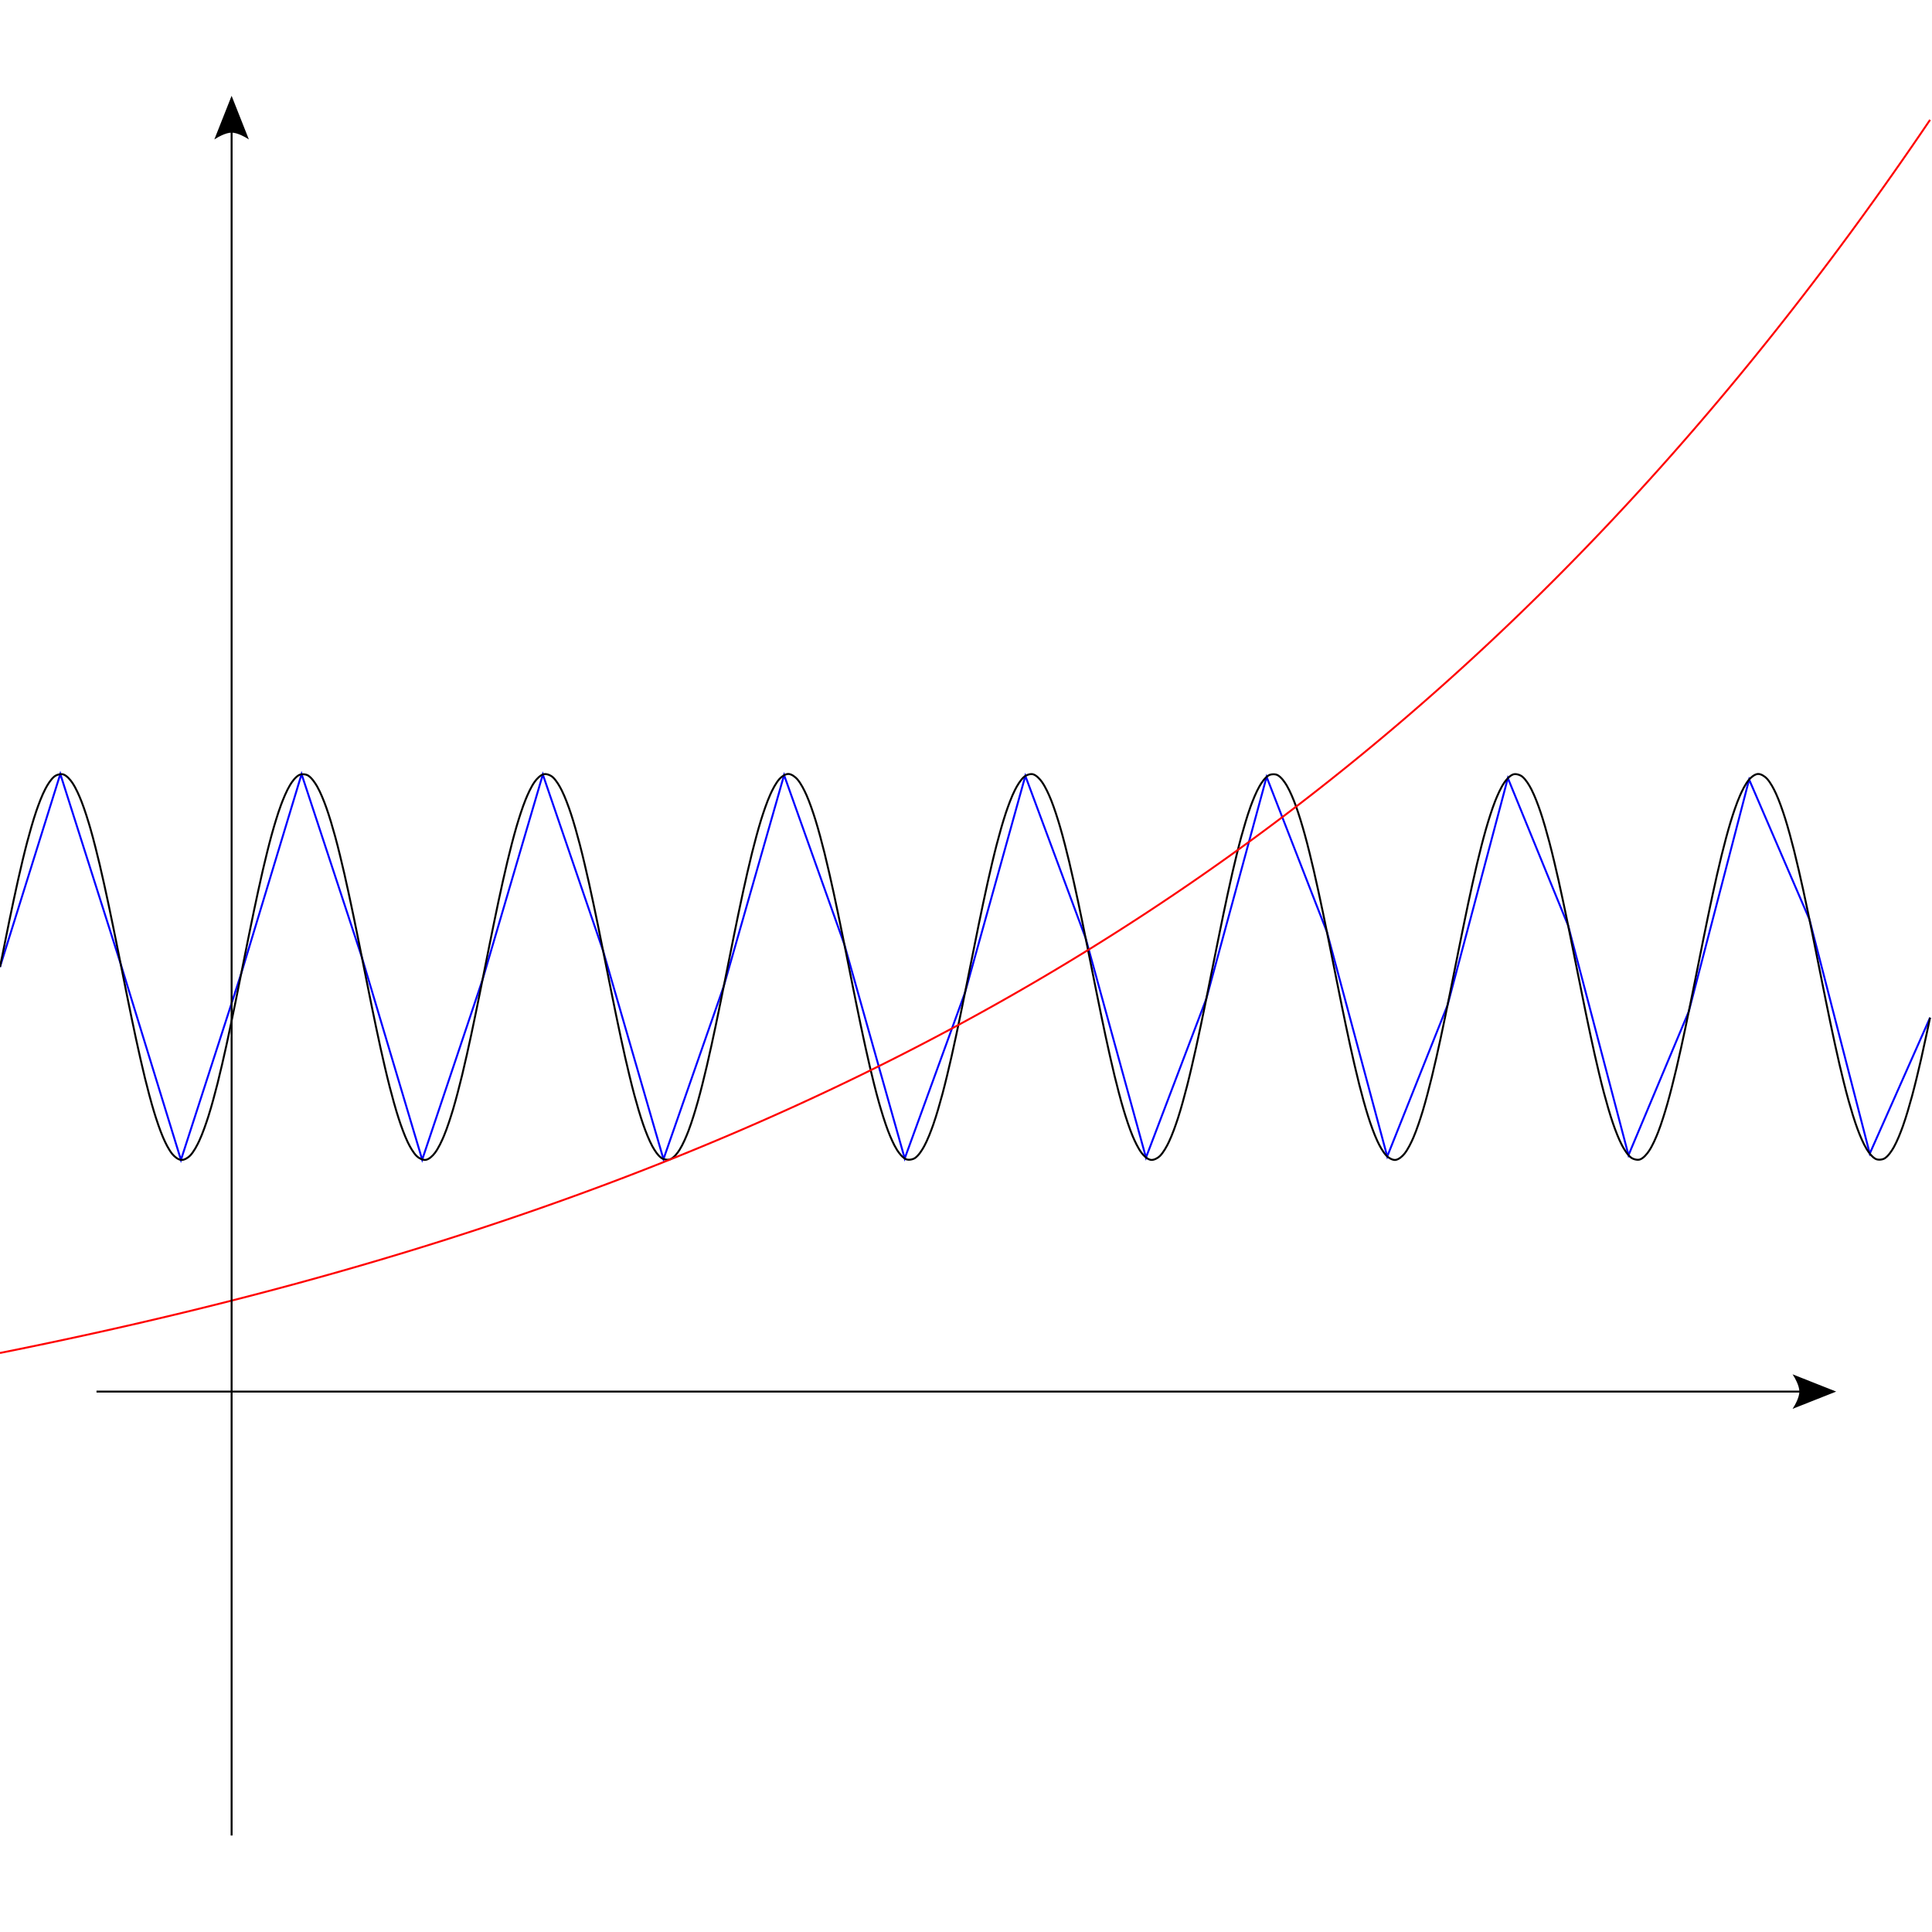
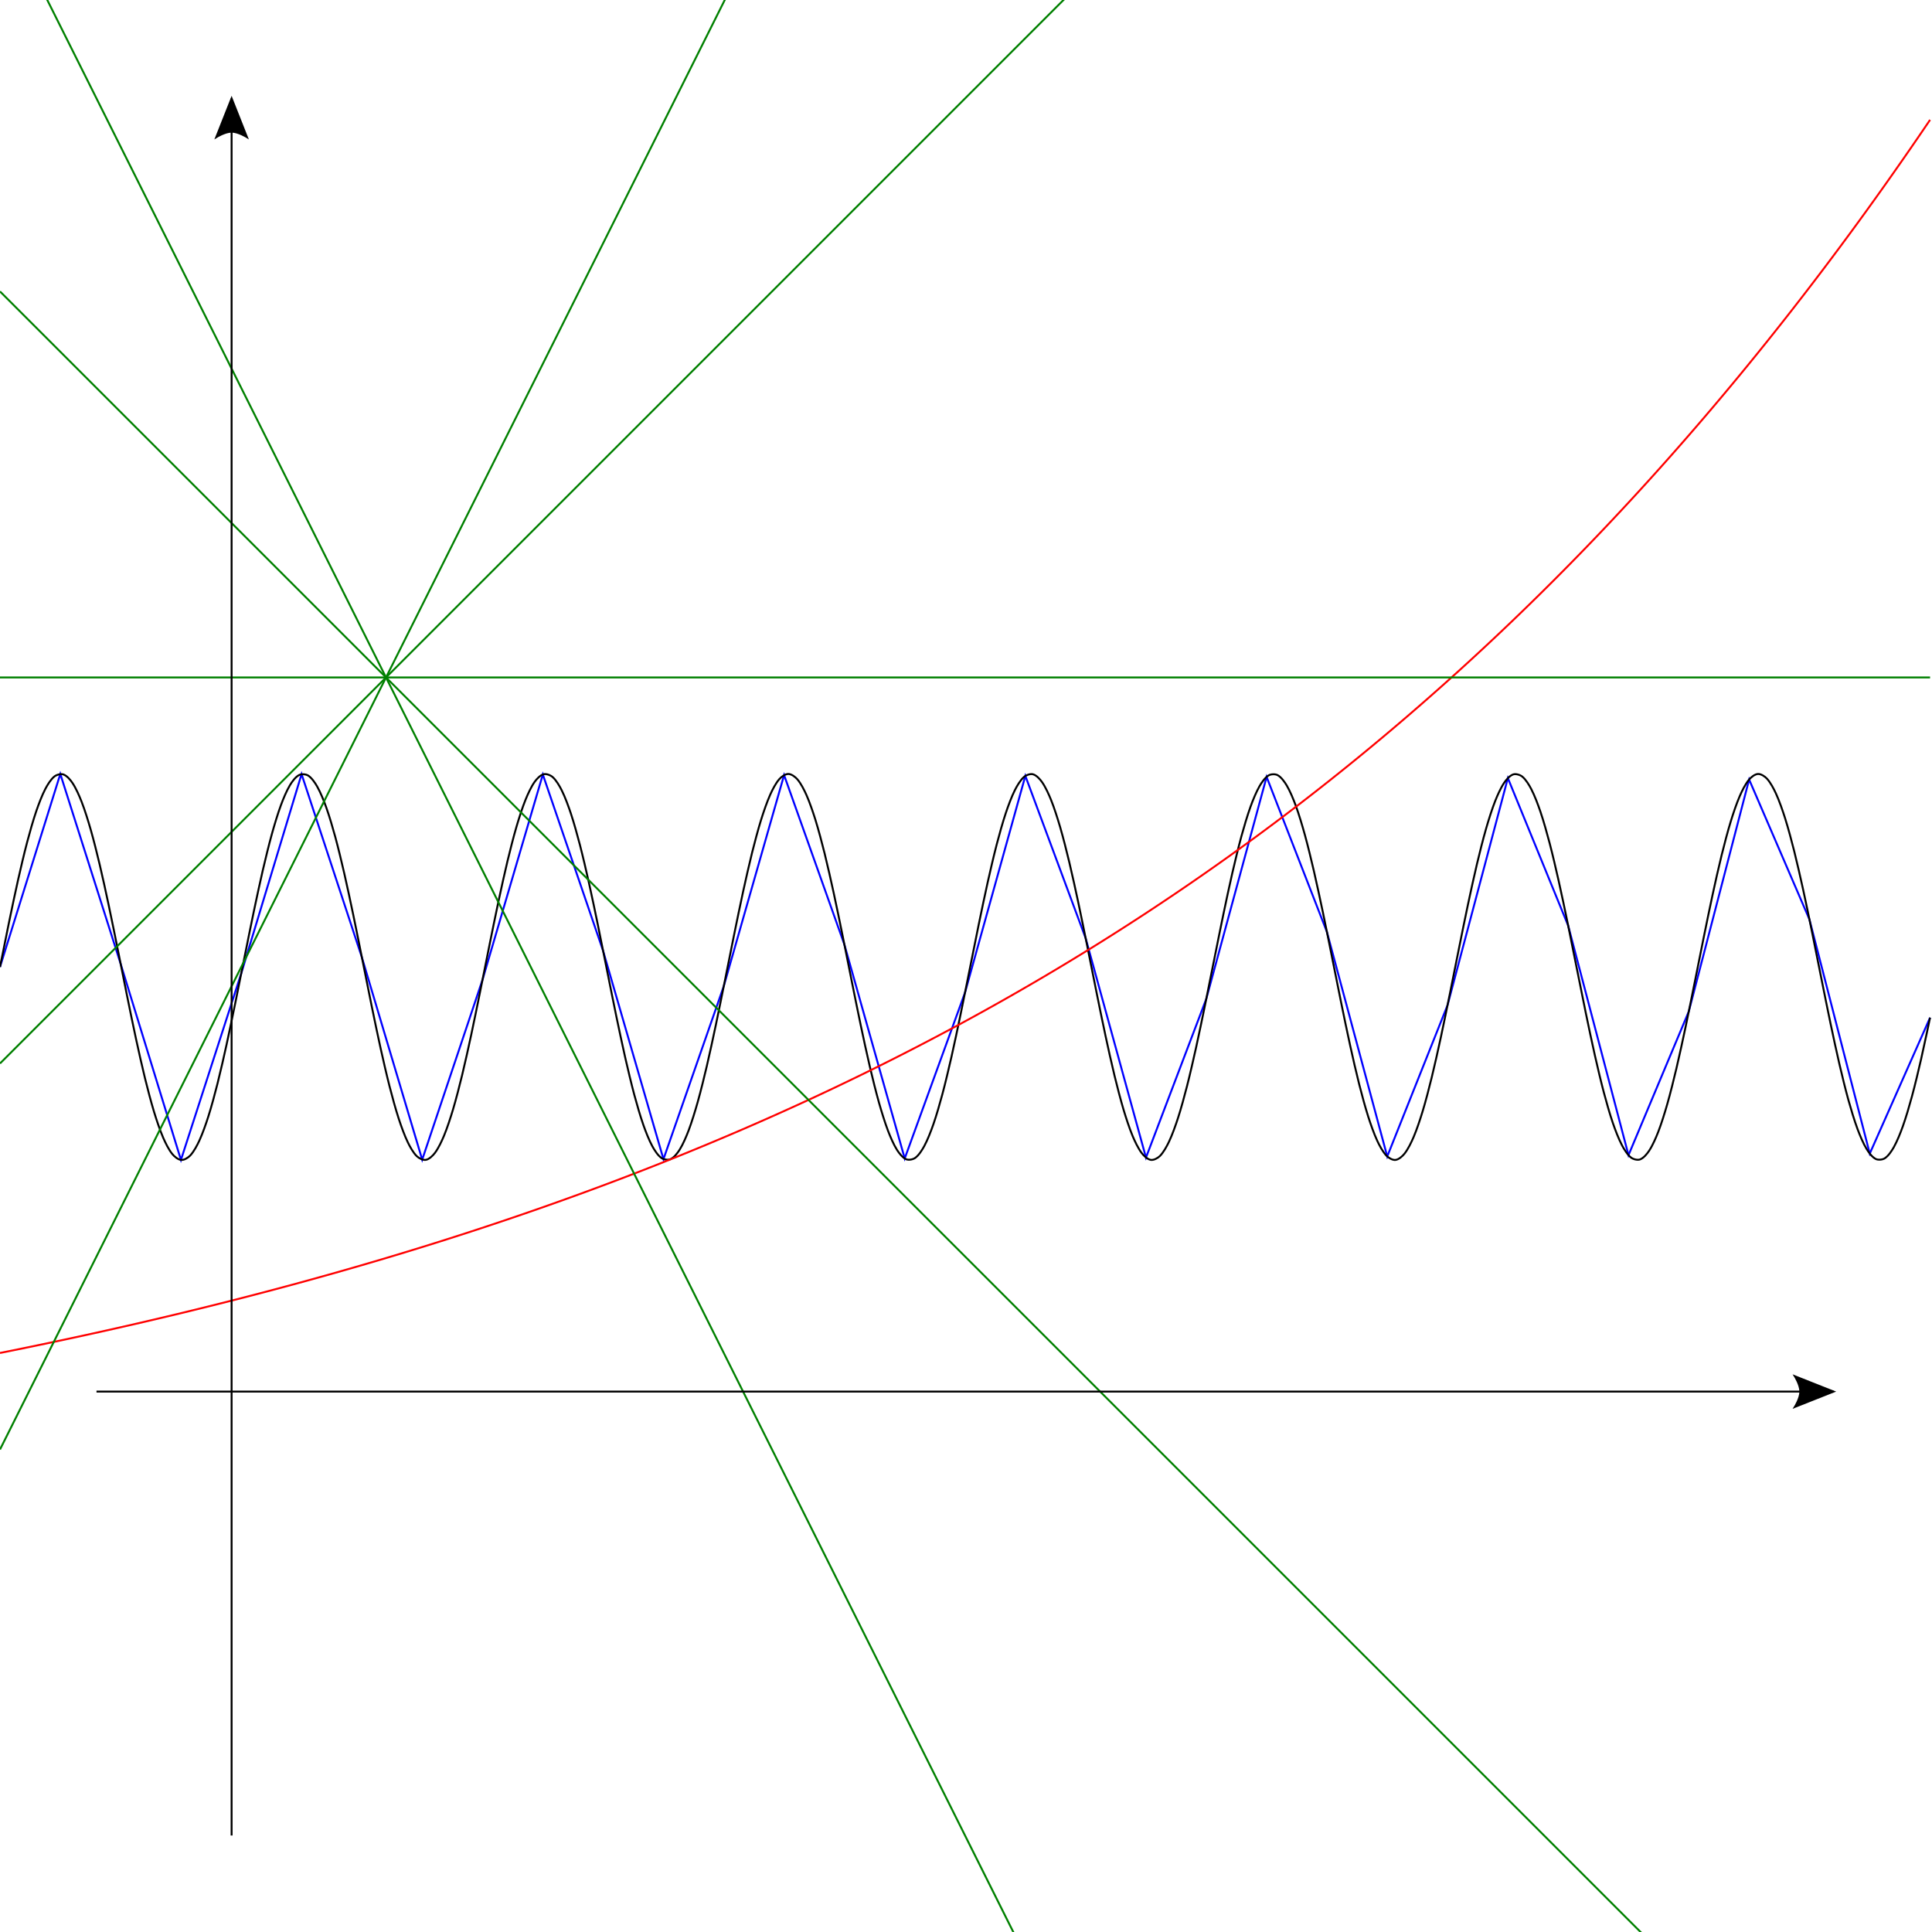
<svg xmlns="http://www.w3.org/2000/svg" baseProfile="full" height="100%" version="1.1" viewBox="0,0,1001,1001" width="100%">
  <defs />
  <polyline points="0.0,501.0 31.25,401.003 62.5,499.341 93.75,600.969 125.0,504.318 156.25,401.086 187.5,496.024 218.75,600.831 250.0,507.632 281.25,401.279 312.5,492.713 343.75,600.584 375.0,510.939 406.25,401.581 437.5,489.411 468.75,600.227 500.0,514.235 531.25,401.993 562.5,486.122 593.75,599.76 625.0,517.517 656.25,402.514 687.5,482.849 718.75,599.185 750.0,520.78 781.25,403.143 812.5,479.596 843.75,598.502 875.0,524.021 906.25,403.88 937.5,476.367 968.75,597.711 1000.0,527.237" style="fill : none; stroke : blue; stroke-width : 1; stroke-dasharray : none;" />
  <path d=" M 0.0, 501.0   C  0.0, 501.0 3.248, 484.711 4.695, 477.741   6.065, 471.138 7.901, 462.335 9.39, 455.757   10.718, 449.888 12.544, 442.073 14.085, 436.256   15.362, 431.434 17.166, 425.025 18.779, 420.305   19.987, 416.773 21.747, 412.09 23.474, 408.781   24.583, 406.656 26.298, 403.813 28.169, 402.315   29.296, 401.413 31.505, 400.775 32.864, 401.262   34.684, 401.914 36.485, 404.071 37.559, 405.68   39.346, 408.356 41.081, 412.329 42.254, 415.326   43.904, 419.543 45.695, 425.32 46.948, 429.671   48.514, 435.106 50.333, 442.428 51.643, 447.929   53.15, 454.257 54.983, 462.736 56.338, 469.098   57.8, 475.963 59.639, 485.139 61.033, 492.017   62.456, 499.038 64.296, 508.41 65.728, 515.429   67.113, 522.22 68.951, 531.276 70.423, 538.049   71.768, 544.239 73.598, 552.487 75.117, 558.637   76.416, 563.893 78.23, 570.885 79.812, 576.063   81.049, 580.112 82.83, 585.485 84.507, 589.372   85.657, 592.038 87.377, 595.577 89.202, 597.834   90.268, 599.153 92.207, 600.838 93.897, 600.985   95.464, 601.121 97.516, 599.799 98.592, 598.651   100.439, 596.678 102.152, 593.414 103.286, 590.961   104.982, 587.293 106.755, 582.186 107.981, 578.336   109.575, 573.331 111.386, 566.561 112.676, 561.469   114.203, 555.443 116.032, 547.357 117.371, 541.286   118.849, 534.583 120.686, 525.617 122.066, 518.893   123.503, 511.887 125.343, 502.529 126.761, 495.518   128.16, 488.595 130, 479.357 131.455, 472.445   132.817, 465.982 134.651, 457.369 136.15, 450.937   137.468, 445.287 139.29, 437.765 140.845, 432.175   142.108, 427.636 143.905, 421.608 145.54, 417.189   146.727, 413.981 148.472, 409.731 150.235, 406.8   151.321, 404.994 153.069, 402.566 154.93, 401.577   156.175, 400.915 158.431, 401.058 159.624, 401.808   161.494, 402.984 163.225, 405.561 164.319, 407.48   166.069, 410.55 167.82, 414.957 169.014, 418.282   170.641, 422.811 172.441, 428.978 173.709, 433.621   175.259, 439.294 177.082, 446.924 178.404, 452.655   179.899, 459.142 181.734, 467.826 183.099, 474.341   184.551, 481.277 186.391, 490.544 187.793, 497.49   189.207, 504.491 191.048, 513.835 192.488, 520.831   193.864, 527.514 195.701, 536.424 197.183, 543.085   198.518, 549.085 200.346, 557.076 201.878, 563.03   203.164, 568.025 204.972, 574.668 206.573, 579.572   207.792, 583.309 209.561, 588.264 211.268, 591.805   212.393, 594.14 214.104, 597.251 215.962, 599.057   217.05, 600.114 219.166, 601.206 220.657, 600.93   222.404, 600.608 224.285, 598.743 225.352, 597.323   227.164, 594.911 228.889, 591.217 230.047, 588.432   231.714, 584.423 233.499, 578.904 234.742, 574.745   236.317, 569.472 238.134, 562.359 239.437, 557.013   240.951, 550.796 242.783, 542.463 244.131, 536.209   245.6, 529.4 247.438, 520.298 248.826, 513.473   250.255, 506.451 252.095, 497.076 253.521, 490.053   254.912, 483.204 256.751, 474.068 258.216, 467.234   259.568, 460.932 261.4, 452.533 262.911, 446.267   264.217, 440.852 266.035, 433.647 267.606, 428.302   268.853, 424.058 270.641, 418.425 272.3, 414.325   273.465, 411.447 275.194, 407.631 276.995, 405.102   278.064, 403.6 279.907, 401.604 281.69, 401.139   283.122, 400.765 285.283, 401.665 286.385, 402.653   288.25, 404.327 289.962, 407.319 291.08, 409.562   292.795, 413.003 294.56, 417.839 295.775, 421.486   297.38, 426.311 299.188, 432.852 300.469, 437.772   302.005, 443.667 303.832, 451.582 305.164, 457.526   306.649, 464.151 308.485, 473.016 309.859, 479.665   311.302, 486.65 313.142, 495.981 314.554, 502.973   315.959, 509.934 317.799, 519.222 319.249, 526.174   320.616, 532.729 322.451, 541.466 323.944, 547.994   325.268, 553.786 327.093, 561.498 328.638, 567.236   329.911, 571.957 331.713, 578.231 333.333, 582.845   334.533, 586.261 336.288, 590.789 338.028, 593.964   339.129, 595.973 340.85, 598.666 342.723, 599.985   343.884, 600.802 346.126, 601.165 347.418, 600.576   349.265, 599.734 351.033, 597.423 352.113, 595.705   353.886, 592.884 355.627, 588.755 356.808, 585.64   358.449, 581.308 360.244, 575.389 361.502, 570.931   363.062, 565.409 364.883, 557.974 366.197, 552.388   367.7, 546 369.534, 537.445 370.892, 531.025   372.351, 524.133 374.19, 514.921 375.587, 508.016   377.007, 501 378.847, 491.634 380.282, 484.621   381.664, 477.867 383.501, 468.86 384.977, 462.125   386.318, 456.001 388.148, 447.843 389.671, 441.762   390.965, 436.597 392.778, 429.729 394.366, 424.648   395.597, 420.71 397.374, 415.486 399.061, 411.721   400.202, 409.175 401.917, 405.791 403.756, 403.692   404.826, 402.471 406.827, 400.983 408.451, 401   410.09, 401.018 412.077, 402.551 413.146, 403.794   414.981, 405.928 416.697, 409.346 417.84, 411.919   419.525, 415.711 421.303, 420.968 422.535, 424.93   424.122, 430.033 425.935, 436.929 427.23, 442.114   428.753, 448.211 430.582, 456.389 431.925, 462.528   433.399, 469.271 435.237, 478.29 436.62, 485.052   438.054, 492.067 439.894, 501.434 441.315, 508.451   442.711, 515.35 444.55, 524.555 446.009, 531.441   447.367, 537.848 449.2, 546.387 450.704, 552.762   452.018, 558.329 453.838, 565.739 455.399, 571.243   456.657, 575.677 458.45, 581.565 460.094, 585.871   461.273, 588.961 463.012, 593.055 464.789, 595.844   465.867, 597.538 467.642, 599.815 469.484, 600.615   470.789, 601.182 473.026, 600.758 474.178, 599.922   476.051, 598.563 477.771, 595.837 478.873, 593.803   480.61, 590.597 482.366, 586.035 483.568, 582.593   485.187, 577.956 486.99, 571.652 488.263, 566.908   489.808, 561.153 491.632, 553.418 492.958, 547.608   494.449, 541.069 496.285, 532.317 497.653, 525.751   499.102, 518.795 500.941, 509.502 502.347, 502.537   503.758, 495.548 505.598, 486.221 507.042, 479.238   508.415, 472.599 510.251, 463.748 511.737, 457.133   513.068, 451.206 514.895, 443.312 516.432, 437.435   517.713, 432.536 519.519, 426.024 521.127, 421.222   522.339, 417.6 524.104, 412.798 525.822, 409.386   526.938, 407.17 528.649, 404.21 530.516, 402.575   531.623, 401.606 533.796, 400.763 535.211, 401.163   537.004, 401.669 538.836, 403.701 539.906, 405.226   541.704, 407.788 543.434, 411.639 544.601, 414.543   546.258, 418.67 548.047, 424.335 549.296, 428.603   550.865, 433.967 552.684, 441.199 553.991, 446.633   555.501, 452.913 557.333, 461.329 558.685, 467.645   560.15, 474.486 561.989, 483.631 563.38, 490.487   564.806, 497.51 566.646, 506.885 568.075, 513.906   569.463, 520.724 571.301, 529.816 572.77, 536.617   574.118, 542.857 575.949, 551.172 577.465, 557.374   578.767, 562.701 580.583, 569.787 582.16, 575.039   583.401, 579.174 585.185, 584.661 586.854, 588.643   588.011, 591.401 589.735, 595.061 591.549, 597.439   592.616, 598.837 594.509, 600.663 596.244, 600.946   597.752, 601.192 599.855, 600.047 600.939, 598.97   602.795, 597.127 604.507, 593.982 605.634, 591.621   607.338, 588.052 609.108, 583.063 610.329, 579.301   611.927, 574.375 613.737, 567.704 615.023, 562.686   616.554, 556.717 618.382, 548.704 619.718, 542.688   621.199, 536.018 623.036, 527.095 624.413, 520.403   625.853, 513.405 627.693, 504.057 629.108, 497.054   630.51, 490.113 632.35, 480.852 633.803, 473.921   635.167, 467.417 637.001, 458.748 638.498, 452.273   639.818, 446.56 641.641, 438.954 643.192, 433.299   644.459, 428.679 646.259, 422.542 647.887, 418.037   649.08, 414.738 650.83, 410.366 652.582, 407.327   653.674, 405.433 655.408, 402.889 657.277, 401.754   658.481, 401.023 660.739, 400.943 661.972, 401.625   663.835, 402.655 665.579, 405.117 666.667, 406.947   668.427, 409.909 670.173, 414.194 671.362, 417.428   672.995, 421.871 674.792, 427.931 676.056, 432.493   677.61, 438.101 679.433, 445.647 680.751, 451.315   682.25, 457.759 684.084, 466.389 685.446, 472.863   686.901, 479.781 688.74, 489.025 690.141, 495.954   691.557, 502.963 693.398, 512.318 694.836, 519.322   696.214, 526.037 698.051, 534.992 699.531, 541.685   700.869, 547.741 702.697, 555.806 704.225, 561.817   705.515, 566.887 707.325, 573.629 708.92, 578.612   710.145, 582.437 711.917, 587.51 713.615, 591.15   714.747, 593.578 716.459, 596.808 718.31, 598.744   719.387, 599.871 721.454, 601.144 723.005, 600.976   724.708, 600.791 726.633, 599.065 727.7, 597.724   729.522, 595.432 731.243, 591.859 732.394, 589.167   734.069, 585.253 735.851, 579.848 737.089, 575.774   738.67, 570.575 740.485, 563.556 741.784, 558.279   743.302, 552.114 745.133, 543.848 746.479, 537.643   747.95, 530.862 749.788, 521.795 751.174, 514.997   752.605, 507.977 754.445, 498.604 755.869, 491.582   757.262, 484.71 759.101, 475.543 760.563, 468.685   761.918, 462.336 763.75, 453.874 765.258, 447.56   766.568, 442.077 768.387, 434.781 769.953, 429.366   771.205, 425.038 772.996, 419.293 774.648, 415.102   775.819, 412.131 777.553, 408.193 779.343, 405.549   780.415, 403.964 782.224, 401.842 784.038, 401.231   785.412, 400.768 787.612, 401.465 788.732, 402.386   790.603, 403.924 792.316, 406.8 793.427, 408.951   795.152, 412.289 796.913, 417.006 798.122, 420.564   799.734, 425.307 801.539, 431.745 802.817, 436.589   804.356, 442.423 806.182, 450.261 807.512, 456.147   809, 462.735 810.835, 471.552 812.207, 478.166   813.652, 485.139 815.492, 494.455 816.901, 501.437   818.309, 508.411 820.149, 517.717 821.596, 524.684   822.966, 531.276 824.802, 540.065 826.291, 546.632   827.619, 552.484 829.444, 560.277 830.986, 566.076   832.262, 570.876 834.066, 577.255 835.681, 581.952   836.886, 585.459 838.646, 590.107 840.376, 593.387   841.483, 595.486 843.198, 598.296 845.07, 599.755   846.204, 600.638 848.422, 601.216 849.765, 600.706   851.593, 600.011 853.385, 597.82 854.46, 596.187   856.244, 593.479 857.98, 589.471 859.155, 586.448   860.803, 582.206 862.595, 576.397 863.85, 572.022   865.414, 566.568 867.233, 559.221 868.545, 553.7   870.051, 547.359 871.884, 538.863 873.239, 532.488   874.701, 525.617 876.54, 516.433 877.934, 509.548   879.356, 502.528 881.197, 493.157 882.629, 486.139   884.014, 479.356 885.851, 470.31 887.324, 463.546   888.668, 457.37 890.499, 449.142 892.019, 443.007   893.316, 437.771 895.13, 430.806 896.714, 425.649   897.949, 421.624 899.729, 416.285 901.408, 412.424   902.556, 409.785 904.275, 406.281 906.103, 404.058   907.17, 402.761 909.122, 401.118 910.798, 401.009   912.381, 400.905 914.42, 402.276 915.493, 403.444   917.338, 405.453 919.052, 408.751 920.188, 411.231   921.881, 414.927 923.655, 420.066 924.883, 423.942   926.475, 428.968 928.286, 435.767 929.577, 440.879   931.104, 446.921 932.933, 455.028 934.272, 461.114   935.75, 467.826 937.587, 476.804 938.967, 483.537   940.404, 490.545 942.244, 499.905 943.662, 506.917   945.061, 513.836 946.9, 523.067 948.357, 529.974   949.717, 536.424 951.551, 545.021 953.052, 551.44   954.368, 557.073 956.19, 564.57 957.746, 570.141   959.008, 574.657 960.804, 580.655 962.441, 585.048   963.627, 588.23 965.37, 592.446 967.136, 595.346   968.22, 597.126 969.974, 599.521 971.831, 600.469   973.089, 601.11 975.342, 600.905 976.526, 600.135   978.397, 598.919 980.125, 596.309 981.221, 594.364   982.967, 591.264 984.719, 586.823 985.915, 583.472   987.541, 578.919 989.341, 572.721 990.61, 568.056   992.159, 562.364 993.983, 554.711 995.305, 548.962   996.8, 542.464 1000.0, 527.237 1000.0, 527.237  " style="fill : none; stroke : black; stroke-width : 1; stroke-dasharray : none;" />
  <path d=" M 0.0, 701.0   C  0.0, 701.0 3.287, 700.341 4.695, 700.057   6.104, 699.772 7.981, 699.391 9.39, 699.104   10.798, 698.817 12.676, 698.433 14.085, 698.143   15.493, 697.853 17.371, 697.465 18.779, 697.173   20.188, 696.88 22.066, 696.488 23.474, 696.193   24.883, 695.898 26.761, 695.502 28.169, 695.204   29.578, 694.906 31.456, 694.507 32.864, 694.206   34.273, 693.906 36.151, 693.503 37.559, 693.199   38.967, 692.895 40.845, 692.488 42.254, 692.182   43.662, 691.875 45.54, 691.465 46.948, 691.155   48.357, 690.846 50.235, 690.431 51.643, 690.119   53.052, 689.807 54.93, 689.388 56.338, 689.073   57.747, 688.758 59.625, 688.335 61.033, 688.017   62.442, 687.699 64.32, 687.272 65.728, 686.951   67.136, 686.63 69.014, 686.2 70.423, 685.875   71.831, 685.551 73.709, 685.117 75.117, 684.789   76.526, 684.462 78.404, 684.023 79.812, 683.693   81.221, 683.362 83.099, 682.92 84.507, 682.586   85.916, 682.253 87.794, 681.806 89.202, 681.469   90.611, 681.132 92.489, 680.681 93.897, 680.342   95.306, 680.002 97.183, 679.546 98.592, 679.203   100, 678.86 101.878, 678.401 103.286, 678.054   104.695, 677.708 106.573, 677.244 107.981, 676.894   109.39, 676.545 111.268, 676.076 112.676, 675.724   114.085, 675.371 115.963, 674.898 117.371, 674.542   118.78, 674.185 120.658, 673.708 122.066, 673.349   123.475, 672.989 125.353, 672.507 126.761, 672.145   128.169, 671.781 130.047, 671.295 131.455, 670.929   132.864, 670.562 134.742, 670.072 136.15, 669.702   137.559, 669.332 139.437, 668.836 140.845, 668.463   142.254, 668.09 144.132, 667.59 145.54, 667.213   146.949, 666.836 148.827, 666.331 150.235, 665.951   151.644, 665.57 153.522, 665.061 154.93, 664.677   156.338, 664.293 158.216, 663.778 159.624, 663.391   161.033, 663.003 162.911, 662.484 164.319, 662.092   165.728, 661.701 167.606, 661.177 169.014, 660.782   170.423, 660.387 172.301, 659.858 173.709, 659.459   175.118, 659.06 176.996, 658.526 178.404, 658.124   179.813, 657.721 181.691, 657.182 183.099, 656.776   184.508, 656.37 186.385, 655.825 187.793, 655.415   189.202, 655.005 191.08, 654.456 192.488, 654.042   193.897, 653.628 195.775, 653.073 197.183, 652.656   198.592, 652.238 200.47, 651.678 201.878, 651.256   203.287, 650.834 205.165, 650.269 206.573, 649.843   207.982, 649.418 209.86, 648.847 211.268, 648.418   212.677, 647.988 214.555, 647.412 215.962, 646.978   217.371, 646.544 219.249, 645.963 220.657, 645.525   222.066, 645.087 223.944, 644.5 225.352, 644.058   226.761, 643.616 228.639, 643.024 230.047, 642.578   231.456, 642.131 233.334, 641.533 234.742, 641.083   236.151, 640.633 238.029, 640.029 239.437, 639.575   240.846, 639.12 242.724, 638.51 244.131, 638.052   245.541, 637.592 247.418, 636.978 248.826, 636.514   250.235, 636.051 252.113, 635.43 253.521, 634.963   254.93, 634.495 256.808, 633.868 258.216, 633.396   259.625, 632.924 261.503, 632.292 262.911, 631.815   264.32, 631.338 266.198, 630.7 267.606, 630.219   269.015, 629.738 270.893, 629.093 272.3, 628.608   273.71, 628.122 275.588, 627.472 276.995, 626.982   278.404, 626.491 280.282, 625.835 281.69, 625.34   283.099, 624.845 284.977, 624.182 286.385, 623.683   287.794, 623.183 289.672, 622.514 291.08, 622.01   292.489, 621.506 294.367, 620.83 295.775, 620.321   297.184, 619.812 299.062, 619.13 300.469, 618.617   301.879, 618.103 303.757, 617.415 305.164, 616.896   306.574, 616.377 308.452, 615.683 309.859, 615.16   311.268, 614.636 313.146, 613.934 314.554, 613.406   315.963, 612.878 317.841, 612.17 319.249, 611.637   320.658, 611.103 322.536, 610.388 323.944, 609.85   325.353, 609.311 327.231, 608.59 328.638, 608.047   330.048, 607.503 331.926, 606.775 333.333, 606.227   334.743, 605.678 336.621, 604.943 338.028, 604.389   339.438, 603.835 341.315, 603.093 342.723, 602.534   344.132, 601.975 346.01, 601.226 347.418, 600.662   348.827, 600.097 350.705, 599.341 352.113, 598.772   353.522, 598.202 355.4, 597.439 356.808, 596.864   358.217, 596.289 360.095, 595.519 361.502, 594.938   362.912, 594.358 364.79, 593.58 366.197, 592.994   367.607, 592.408 369.485, 591.623 370.892, 591.032   372.301, 590.44 374.179, 589.648 375.587, 589.051   376.996, 588.454 378.874, 587.654 380.282, 587.052   381.691, 586.449 383.569, 585.641 384.977, 585.034   386.386, 584.425 388.264, 583.61 389.671, 582.996   391.081, 582.382 392.959, 581.559 394.366, 580.939   395.776, 580.319 397.654, 579.489 399.061, 578.863   400.471, 578.237 402.349, 577.399 403.756, 576.768   405.165, 576.136 407.043, 575.29 408.451, 574.652   409.86, 574.014 411.738, 573.16 413.146, 572.517   414.555, 571.873 416.433, 571.011 417.84, 570.362   419.25, 569.711 421.128, 568.841 422.535, 568.186   423.945, 567.529 425.823, 566.651 427.23, 565.989   428.64, 565.327 430.518, 564.44 431.925, 563.772   433.335, 563.104 435.212, 562.208 436.62, 561.534   438.029, 560.859 439.907, 559.956 441.315, 559.275   442.724, 558.594 444.602, 557.682 446.009, 556.995   447.419, 556.307 449.297, 555.386 450.704, 554.693   452.114, 553.999 453.992, 553.069 455.399, 552.369   456.809, 551.668 458.687, 550.73 460.094, 550.024   461.504, 549.316 463.382, 548.369 464.789, 547.656   466.199, 546.942 468.076, 545.986 469.484, 545.266   470.893, 544.545 472.771, 543.58 474.178, 542.854   475.588, 542.126 477.466, 541.152 478.873, 540.418   480.283, 539.683 482.161, 538.7 483.568, 537.96   484.978, 537.218 486.856, 536.226 488.263, 535.478   489.673, 534.73 491.551, 533.728 492.958, 532.974   494.368, 532.218 496.246, 531.206 497.653, 530.445   499.063, 529.682 500.94, 528.661 502.347, 527.893   503.757, 527.122 505.635, 526.092 507.042, 525.316   508.452, 524.539 510.33, 523.498 511.737, 522.715   513.147, 521.931 515.025, 520.881 516.432, 520.09   517.842, 519.298 519.72, 518.238 521.127, 517.44   522.537, 516.64 524.415, 515.57 525.822, 514.765   527.232, 513.958 529.11, 512.878 530.516, 512.065   531.927, 511.25 533.804, 510.159 535.211, 509.339   536.621, 508.516 538.499, 507.416 539.906, 506.587   541.316, 505.757 543.194, 504.646 544.601, 503.81   546.011, 502.972 547.889, 501.85 549.296, 501.006   550.706, 500.16 552.584, 499.028 553.991, 498.176   555.401, 497.322 557.279, 496.179 558.685, 495.319   560.096, 494.457 561.974, 493.304 563.38, 492.436   564.791, 491.565 566.669, 490.401 568.075, 489.525   569.485, 488.646 571.363, 487.471 572.77, 486.586   574.18, 485.699 576.058, 484.513 577.465, 483.62   578.875, 482.725 580.753, 481.527 582.16, 480.626   583.57, 479.722 585.448, 478.513 586.854, 477.604   588.265, 476.691 590.143, 475.471 591.549, 474.553   592.96, 473.632 594.838, 472.4 596.244, 471.473   597.655, 470.543 599.533, 469.3 600.939, 468.364   602.349, 467.426 604.227, 466.171 605.634, 465.226   607.044, 464.279 608.922, 463.012 610.329, 462.059   611.739, 461.102 613.617, 459.823 615.023, 458.861   616.434, 457.896 618.312, 456.605 619.718, 455.633   621.129, 454.659 623.007, 453.356 624.413, 452.375   625.824, 451.392 627.702, 450.076 629.108, 449.086   630.519, 448.093 632.397, 446.765 633.803, 445.766   635.213, 444.764 637.091, 443.424 638.498, 442.415   639.908, 441.403 641.786, 440.05 643.192, 439.032   644.603, 438.011 646.481, 436.645 647.887, 435.617   649.298, 434.587 651.176, 433.208 652.582, 432.17   653.993, 431.13 655.871, 429.738 657.277, 428.691   658.688, 427.64 660.566, 426.236 661.972, 425.179   663.383, 424.118 665.261, 422.7 666.667, 421.633   668.078, 420.563 669.955, 419.131 671.362, 418.054   672.772, 416.974 674.65, 415.529 676.056, 414.442   677.467, 413.351 679.345, 411.892 680.751, 410.795   682.162, 409.694 684.04, 408.221 685.446, 407.114   686.857, 406.002 688.735, 404.516 690.141, 403.398   691.552, 402.276 693.43, 400.775 694.836, 399.647   696.247, 398.514 698.125, 397 699.531, 395.861   700.942, 394.717 702.82, 393.188 704.225, 392.039   705.636, 390.884 707.514, 389.341 708.92, 388.18   710.331, 387.015 712.209, 385.458 713.615, 384.286   715.026, 383.11 716.904, 381.537 718.31, 380.355   719.721, 379.167 721.599, 377.58 723.005, 376.386   724.416, 375.188 726.294, 373.586 727.7, 372.381   729.111, 371.171 730.989, 369.553 732.394, 368.337   733.806, 367.116 735.684, 365.483 737.089, 364.255   738.501, 363.023 740.378, 361.375 741.784, 360.135   743.195, 358.891 745.073, 357.227 746.479, 355.976   747.89, 354.72 749.768, 353.041 751.174, 351.778   752.585, 350.51 754.463, 348.815 755.869, 347.54   757.28, 346.26 759.158, 344.549 760.563, 343.262   761.975, 341.97 763.853, 340.243 765.258, 338.944   766.67, 337.639 768.548, 335.896 769.953, 334.585   771.365, 333.268 773.243, 331.508 774.648, 330.185   776.059, 328.855 777.937, 327.079 779.343, 325.743   780.754, 324.401 782.632, 322.608 784.038, 321.26   785.449, 319.905 787.327, 318.095 788.732, 316.734   790.144, 315.366 792.022, 313.539 793.427, 312.165   794.839, 310.785 796.717, 308.94 798.122, 307.554   799.534, 306.16 801.412, 304.298 802.817, 302.898   804.229, 301.492 806.107, 299.612 807.512, 298.199   808.924, 296.78 810.801, 294.882 812.207, 293.456   813.618, 292.023 815.496, 290.108 816.901, 288.668   818.313, 287.221 820.191, 285.288 821.596, 283.835   823.008, 282.374 824.886, 280.423 826.291, 278.956   827.703, 277.482 829.581, 275.512 830.986, 274.031   832.398, 272.543 834.276, 270.554 835.681, 269.059   837.093, 267.557 838.971, 265.55 840.376, 264.041   841.788, 262.525 843.666, 260.499 845.07, 258.976   846.482, 257.445 848.36, 255.4 849.765, 253.862   851.177, 252.317 853.055, 250.252 854.46, 248.701   855.872, 247.141 857.75, 245.057 859.155, 243.49   860.567, 241.916 862.445, 239.812 863.85, 238.231   865.262, 236.641 867.14, 234.518 868.545, 232.922   869.957, 231.317 871.835, 229.173 873.239, 227.562   874.652, 225.943 876.53, 223.779 877.934, 222.153   879.347, 220.518 881.224, 218.333 882.629, 216.692   884.041, 215.041 885.919, 212.837 887.324, 211.18   888.736, 209.514 890.614, 207.288 892.019, 205.615   893.431, 203.934 895.309, 201.687 896.714, 199.999   898.126, 198.301 900.004, 196.033 901.408, 194.329   902.821, 192.615 904.699, 190.326 906.103, 188.605   907.516, 186.876 909.394, 184.565 910.798, 182.828   912.211, 181.082 914.089, 178.749 915.493, 176.996   916.905, 175.234 918.783, 172.879 920.188, 171.11   921.6, 169.33 923.478, 166.953 924.883, 165.167   926.295, 163.371 928.173, 160.972 929.577, 159.169   930.99, 157.356 932.868, 154.934 934.272, 153.114   935.685, 151.284 937.563, 148.839 938.967, 147.002   940.38, 145.154 942.258, 142.686 943.662, 140.832   945.075, 138.967 946.953, 136.476 948.357, 134.604   949.769, 132.721 951.647, 130.207 953.052, 128.317   954.464, 126.417 956.342, 123.878 957.746, 121.971   959.159, 120.053 961.037, 117.491 962.441, 115.566   963.854, 113.629 965.732, 111.042 967.136, 109.099   968.549, 107.144 970.427, 104.533 971.831, 102.572   973.244, 100.598 975.122, 97.963 976.526, 95.983   977.939, 93.991 979.817, 91.33 981.221, 89.332   982.634, 87.321 984.511, 84.635 985.915, 82.618   987.328, 80.588 989.206, 77.877 990.61, 75.841   992.023, 73.792 993.901, 71.055 995.305, 69   996.718, 66.931 1000.0, 62.094 1000.0, 62.094  " style="fill : none; stroke : red; stroke-width : 1; stroke-dasharray : none;" />
+   <polyline points="0.0,551.0 333.333,217.667 666.667,-115.667 1000.0,-449.0" style="fill : none; stroke : green; stroke-width : 1; stroke-dasharray : none;" />
+   <polyline points="0.0,751.0 333.333,84.333 666.667,-582.333 1000.0,-1249.0" style="fill : none; stroke : green; stroke-width : 1; stroke-dasharray : none;" />
+   <polyline points="0.0,351.0 333.333,351.0 666.667,351.0 1000.0,351.0" style="fill : none; stroke : green; stroke-width : 1; stroke-dasharray : none;" />
+   <polyline points="0.0,151.0 333.333,484.333 666.667,817.667 1000.0,1151.0" style="fill : none; stroke : green; stroke-width : 1; stroke-dasharray : none;" />
+   <polyline points="0.0,-49.0 333.333,617.667 666.667,1284.333 1000.0,1951.0" style="fill : none; stroke : green; stroke-width : 1; stroke-dasharray : none;" />
  <line style="fill : none; stroke : black; stroke-width : 1; stroke-dasharray : none;" x1="50.0" x2="950.0" y1="721.0" y2="721.0" />
  <path d=" M 20.02, 7.926  0, 0  20.02, -7.926   C  20.02, -7.926 17.217, -3.408 17.217, 0   17.217, 3.408 20.02, 7.926 20.02, 7.926   Z " style="fill : black; stroke : black; stroke-width : 1; stroke-dasharray : none;" transform="translate(950.0,721.0) rotate(180.0,0,0)" />
  <line style="fill : none; stroke : black; stroke-width : 1; stroke-dasharray : none;" x1="120.0" x2="120.0" y1="951.0" y2="51.0" />
  <path d=" M 20.02, 7.926  0, 0  20.02, -7.926   C  20.02, -7.926 17.217, -3.408 17.217, 0   17.217, 3.408 20.02, 7.926 20.02, 7.926   Z " style="fill : black; stroke : black; stroke-width : 1; stroke-dasharray : none;" transform="translate(120.0,51.0) rotate(90.0,0,0)" />
</svg>
